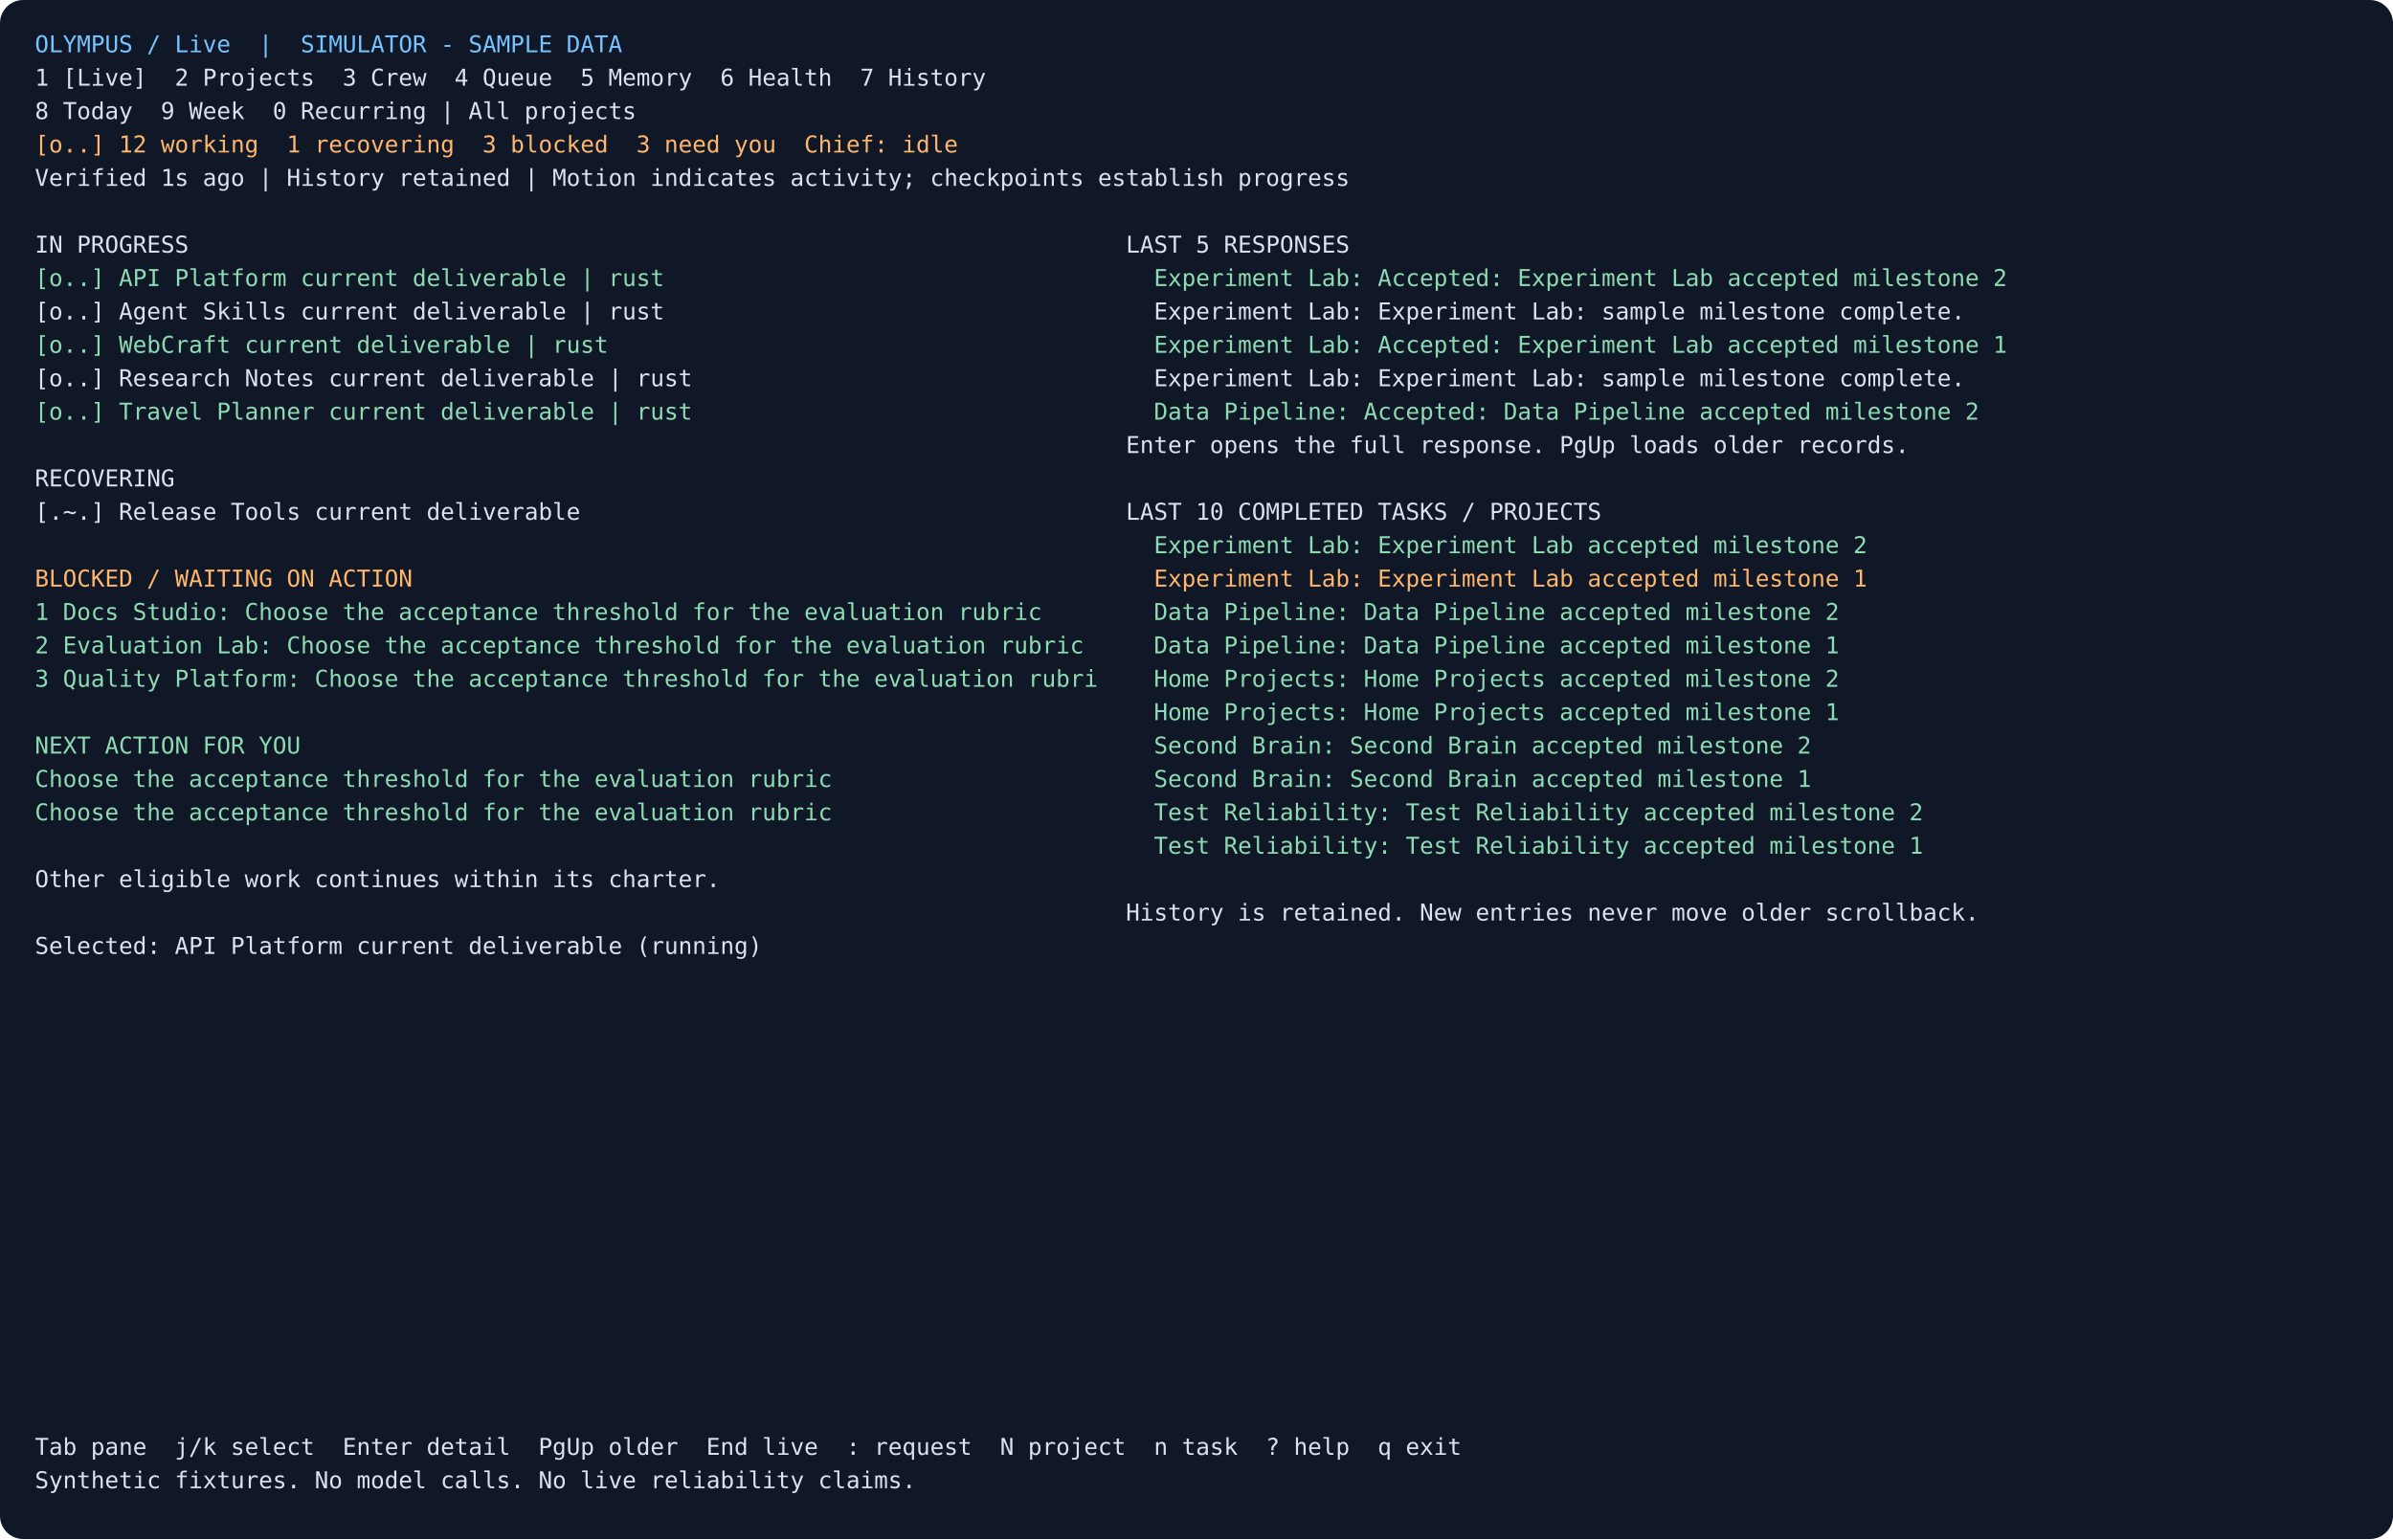
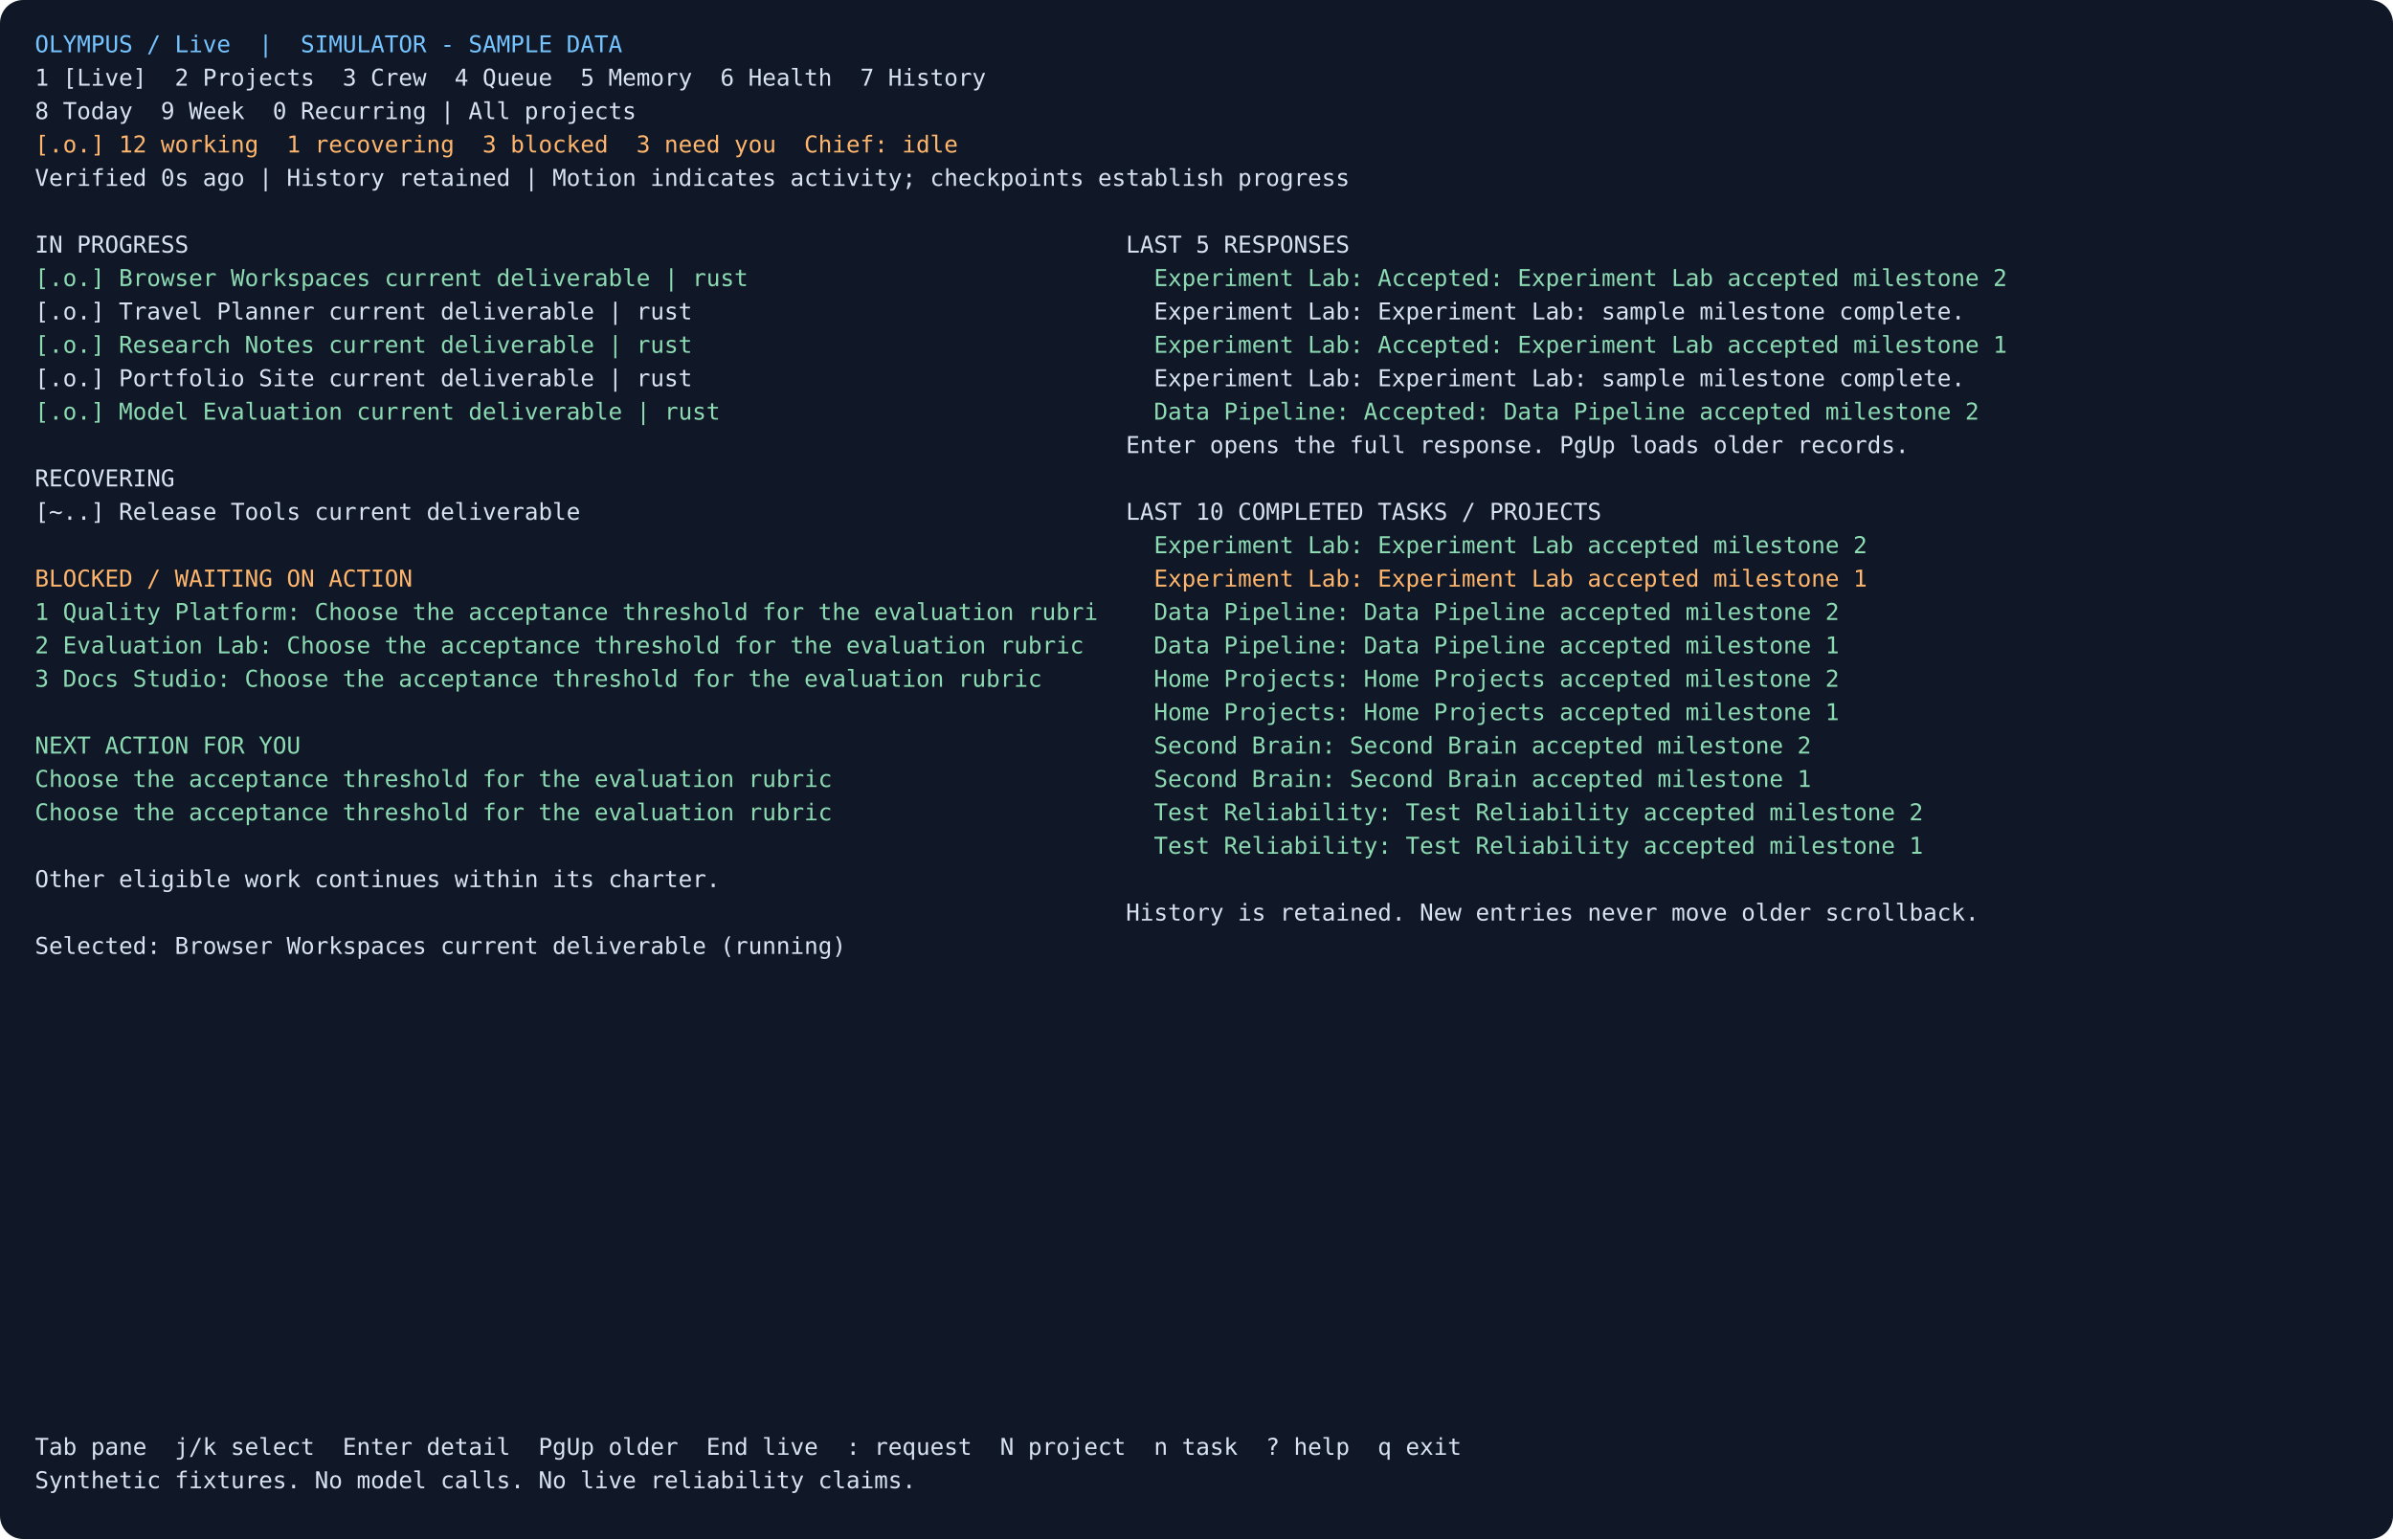
<svg xmlns="http://www.w3.org/2000/svg" width="1648" height="1060" viewBox="0 0 1648 1060">
  <rect width="1648" height="1060" rx="16" fill="#101827" />
  <g font-family="DejaVu Sans Mono,monospace" font-size="16" xml:space="preserve">
    <text x="24" y="36" fill="#75c4ff">OLYMPUS / Live  |  SIMULATOR - SAMPLE DATA                                                                                                                      </text>
    <text x="24" y="59" fill="#d8e2f0">1 [Live]  2 Projects  3 Crew  4 Queue  5 Memory  6 Health  7 History                                                                                            </text>
    <text x="24" y="82" fill="#d8e2f0">8 Today  9 Week  0 Recurring | All projects                                                                                                                     </text>
-     <text x="24" y="105" fill="#ffb66c">[o..] 12 working  1 recovering  3 blocked  3 need you  Chief: idle</text>
-     <text x="24" y="128" fill="#d8e2f0">Verified 1s ago | History retained | Motion indicates activity; checkpoints establish progress</text>
+     <text x="24" y="105" fill="#ffb66c">[.o.] 12 working  1 recovering  3 blocked  3 need you  Chief: idle</text>
+     <text x="24" y="128" fill="#d8e2f0">Verified 0s ago | History retained | Motion indicates activity; checkpoints establish progress</text>
    <text x="24" y="151" fill="#d8e2f0" />
    <text x="24" y="174" fill="#d8e2f0">IN PROGRESS                                                                   LAST 5 RESPONSES</text>
-     <text x="24" y="197" fill="#8ddbb3">[o..] API Platform current deliverable | rust                                   Experiment Lab: Accepted: Experiment Lab accepted milestone 2</text>
-     <text x="24" y="220" fill="#d8e2f0">[o..] Agent Skills current deliverable | rust                                   Experiment Lab: Experiment Lab: sample milestone complete.</text>
-     <text x="24" y="243" fill="#8ddbb3">[o..] WebCraft current deliverable | rust                                       Experiment Lab: Accepted: Experiment Lab accepted milestone 1</text>
-     <text x="24" y="266" fill="#d8e2f0">[o..] Research Notes current deliverable | rust                                 Experiment Lab: Experiment Lab: sample milestone complete.</text>
-     <text x="24" y="289" fill="#8ddbb3">[o..] Travel Planner current deliverable | rust                                 Data Pipeline: Accepted: Data Pipeline accepted milestone 2</text>
+     <text x="24" y="197" fill="#8ddbb3">[.o.] Browser Workspaces current deliverable | rust                             Experiment Lab: Accepted: Experiment Lab accepted milestone 2</text>
+     <text x="24" y="220" fill="#d8e2f0">[.o.] Travel Planner current deliverable | rust                                 Experiment Lab: Experiment Lab: sample milestone complete.</text>
+     <text x="24" y="243" fill="#8ddbb3">[.o.] Research Notes current deliverable | rust                                 Experiment Lab: Accepted: Experiment Lab accepted milestone 1</text>
+     <text x="24" y="266" fill="#d8e2f0">[.o.] Portfolio Site current deliverable | rust                                 Experiment Lab: Experiment Lab: sample milestone complete.</text>
+     <text x="24" y="289" fill="#8ddbb3">[.o.] Model Evaluation current deliverable | rust                               Data Pipeline: Accepted: Data Pipeline accepted milestone 2</text>
    <text x="24" y="312" fill="#d8e2f0">                                                                              Enter opens the full response. PgUp loads older records.</text>
    <text x="24" y="335" fill="#d8e2f0">RECOVERING                                                                    </text>
-     <text x="24" y="358" fill="#d8e2f0">[.~.] Release Tools current deliverable                                       LAST 10 COMPLETED TASKS / PROJECTS</text>
+     <text x="24" y="358" fill="#d8e2f0">[~..] Release Tools current deliverable                                       LAST 10 COMPLETED TASKS / PROJECTS</text>
    <text x="24" y="381" fill="#8ddbb3">                                                                                Experiment Lab: Experiment Lab accepted milestone 2</text>
    <text x="24" y="404" fill="#ffb66c">BLOCKED / WAITING ON ACTION                                                     Experiment Lab: Experiment Lab accepted milestone 1</text>
-     <text x="24" y="427" fill="#8ddbb3">1 Docs Studio: Choose the acceptance threshold for the evaluation rubric        Data Pipeline: Data Pipeline accepted milestone 2</text>
+     <text x="24" y="427" fill="#8ddbb3">1 Quality Platform: Choose the acceptance threshold for the evaluation rubri    Data Pipeline: Data Pipeline accepted milestone 2</text>
    <text x="24" y="450" fill="#8ddbb3">2 Evaluation Lab: Choose the acceptance threshold for the evaluation rubric     Data Pipeline: Data Pipeline accepted milestone 1</text>
-     <text x="24" y="473" fill="#8ddbb3">3 Quality Platform: Choose the acceptance threshold for the evaluation rubri    Home Projects: Home Projects accepted milestone 2</text>
+     <text x="24" y="473" fill="#8ddbb3">3 Docs Studio: Choose the acceptance threshold for the evaluation rubric        Home Projects: Home Projects accepted milestone 2</text>
    <text x="24" y="496" fill="#8ddbb3">                                                                                Home Projects: Home Projects accepted milestone 1</text>
    <text x="24" y="519" fill="#8ddbb3">NEXT ACTION FOR YOU                                                             Second Brain: Second Brain accepted milestone 2</text>
    <text x="24" y="542" fill="#8ddbb3">Choose the acceptance threshold for the evaluation rubric                       Second Brain: Second Brain accepted milestone 1</text>
    <text x="24" y="565" fill="#8ddbb3">Choose the acceptance threshold for the evaluation rubric                       Test Reliability: Test Reliability accepted milestone 2</text>
    <text x="24" y="588" fill="#8ddbb3">                                                                                Test Reliability: Test Reliability accepted milestone 1</text>
    <text x="24" y="611" fill="#d8e2f0">Other eligible work continues within its charter.                             </text>
    <text x="24" y="634" fill="#d8e2f0">                                                                              History is retained. New entries never move older scrollback.</text>
-     <text x="24" y="657" fill="#d8e2f0">Selected: API Platform current deliverable (running)</text>
+     <text x="24" y="657" fill="#d8e2f0">Selected: Browser Workspaces current deliverable (running)</text>
    <text x="24" y="680" fill="#d8e2f0" />
    <text x="24" y="703" fill="#d8e2f0" />
    <text x="24" y="726" fill="#d8e2f0" />
    <text x="24" y="749" fill="#d8e2f0" />
    <text x="24" y="772" fill="#d8e2f0" />
    <text x="24" y="795" fill="#d8e2f0" />
    <text x="24" y="818" fill="#d8e2f0" />
    <text x="24" y="841" fill="#d8e2f0" />
    <text x="24" y="864" fill="#d8e2f0" />
    <text x="24" y="887" fill="#d8e2f0" />
    <text x="24" y="910" fill="#d8e2f0" />
    <text x="24" y="933" fill="#d8e2f0" />
    <text x="24" y="956" fill="#d8e2f0" />
    <text x="24" y="979" fill="#d8e2f0" />
    <text x="24" y="1002" fill="#d8e2f0">Tab pane  j/k select  Enter detail  PgUp older  End live  : request  N project  n task  ? help  q exit</text>
    <text x="24" y="1025" fill="#d8e2f0">Synthetic fixtures. No model calls. No live reliability claims.</text>
  </g>
</svg>
